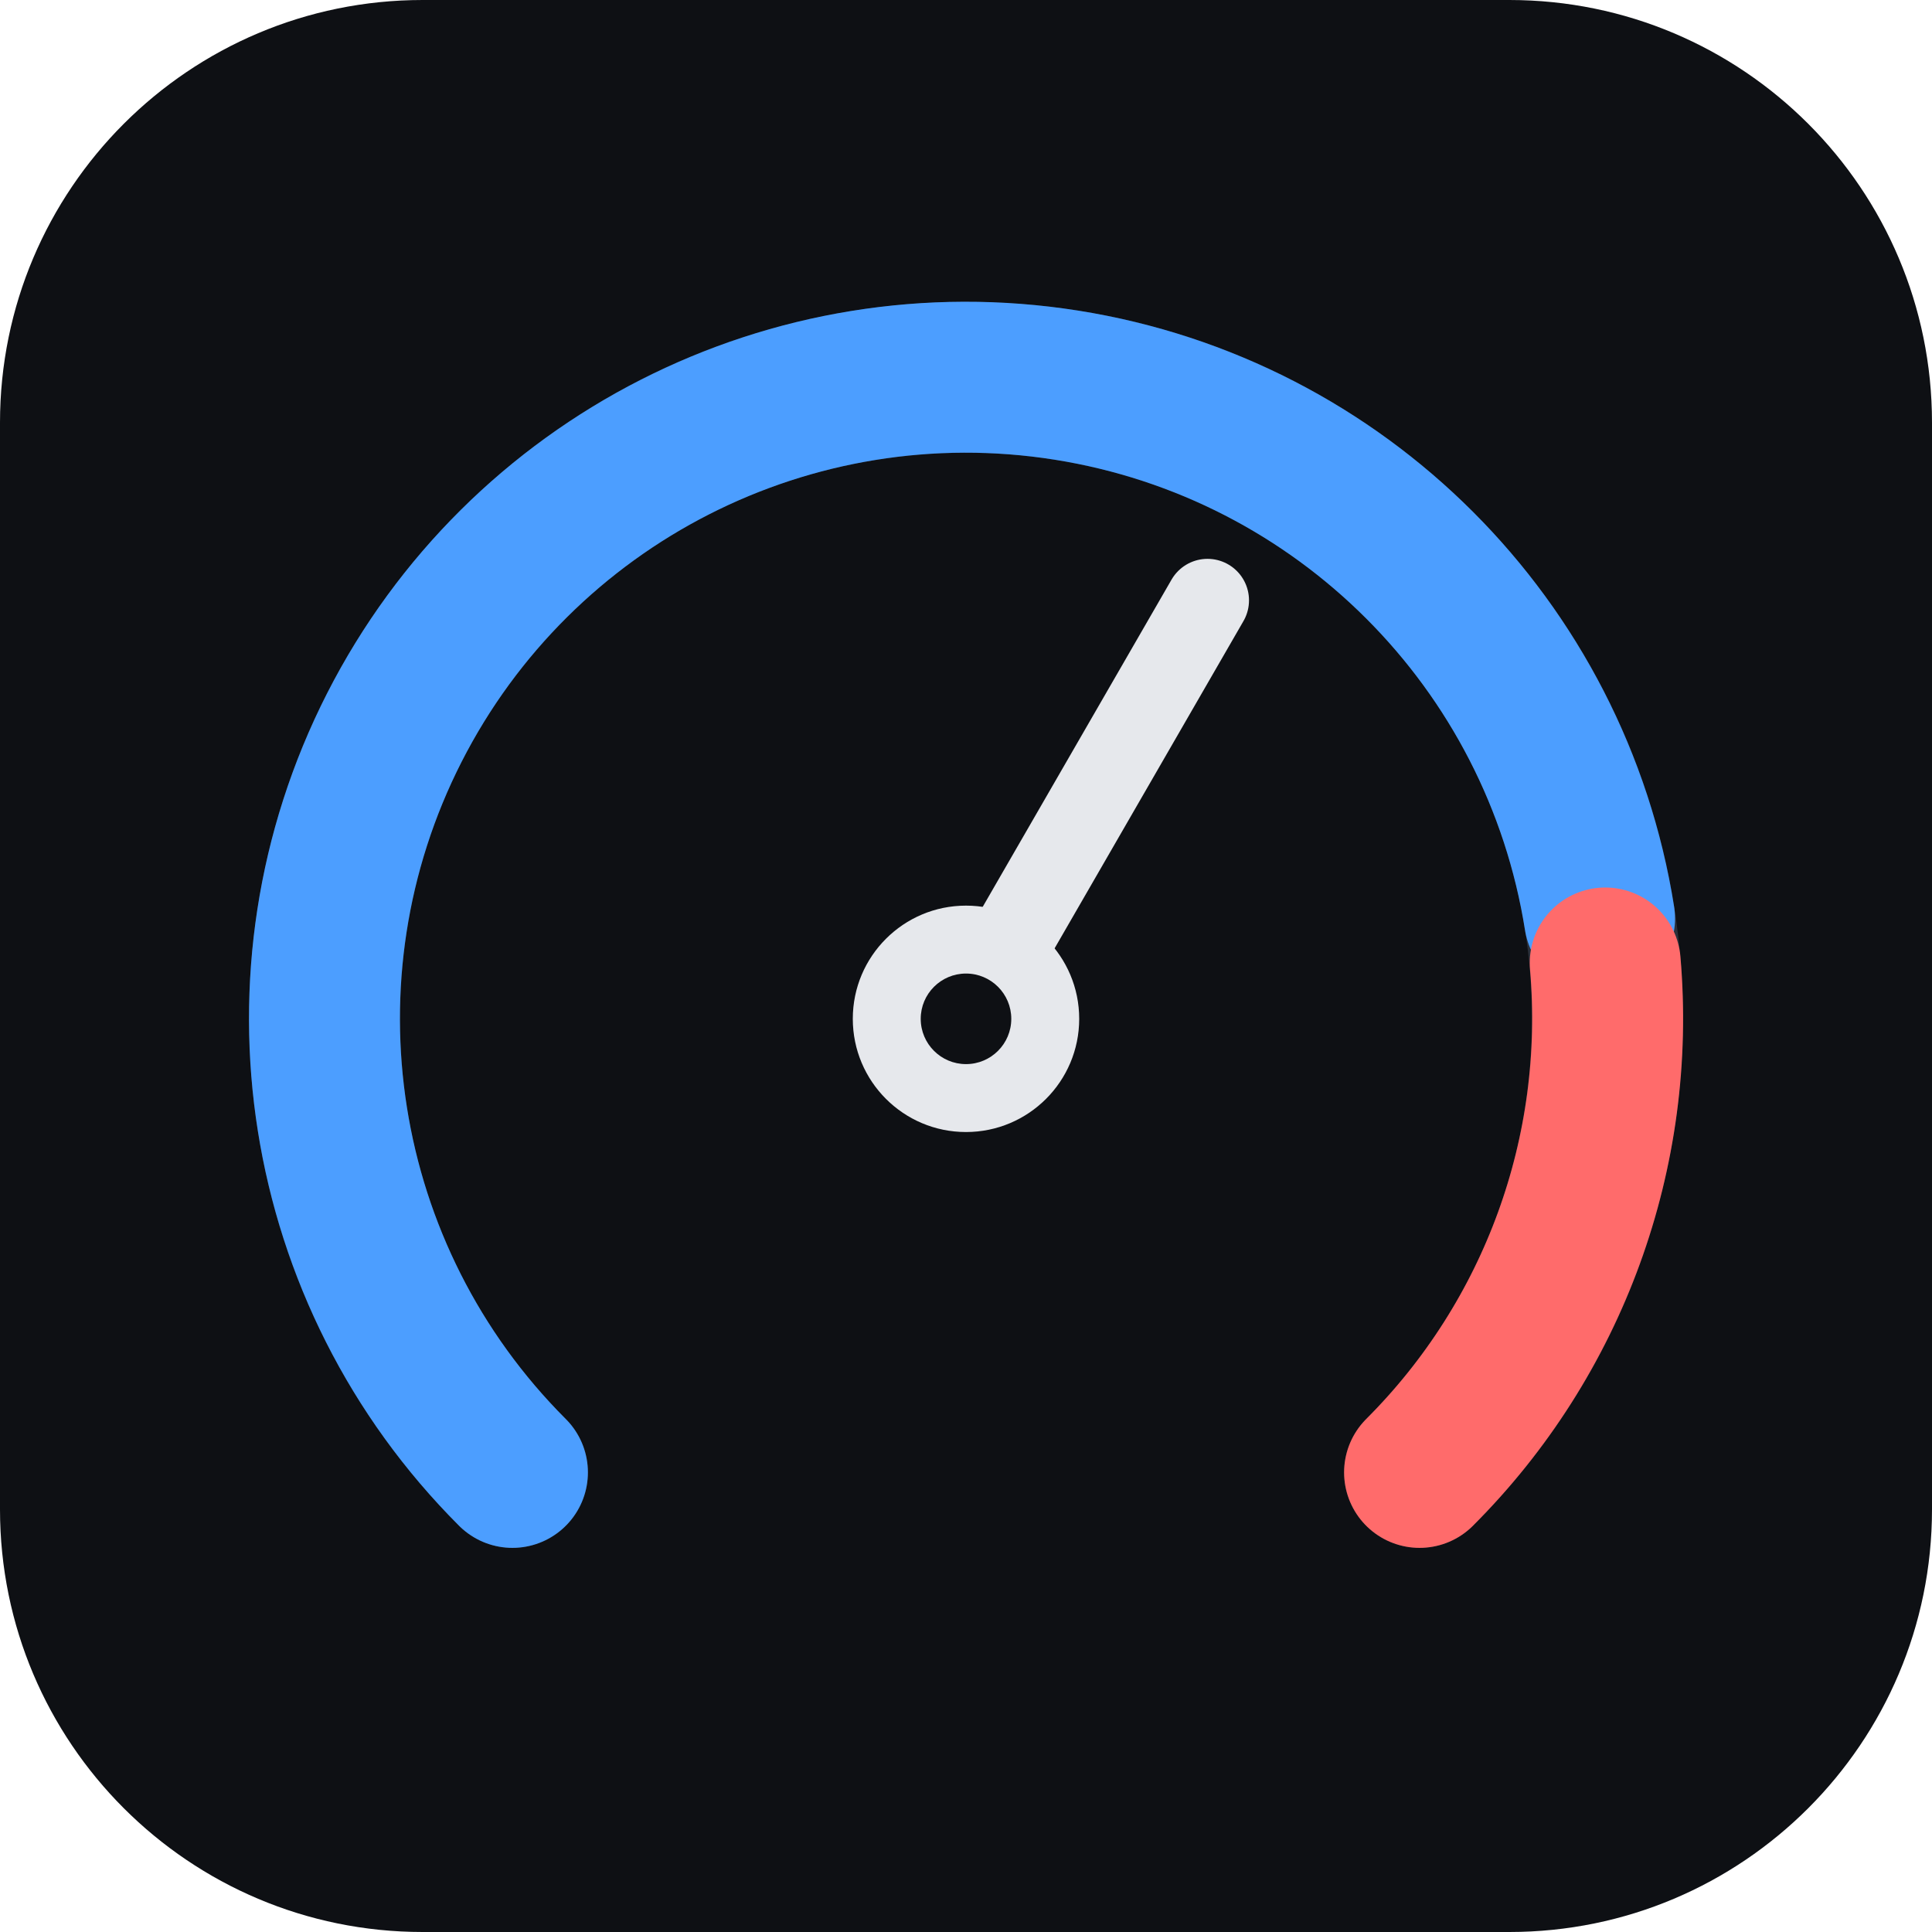
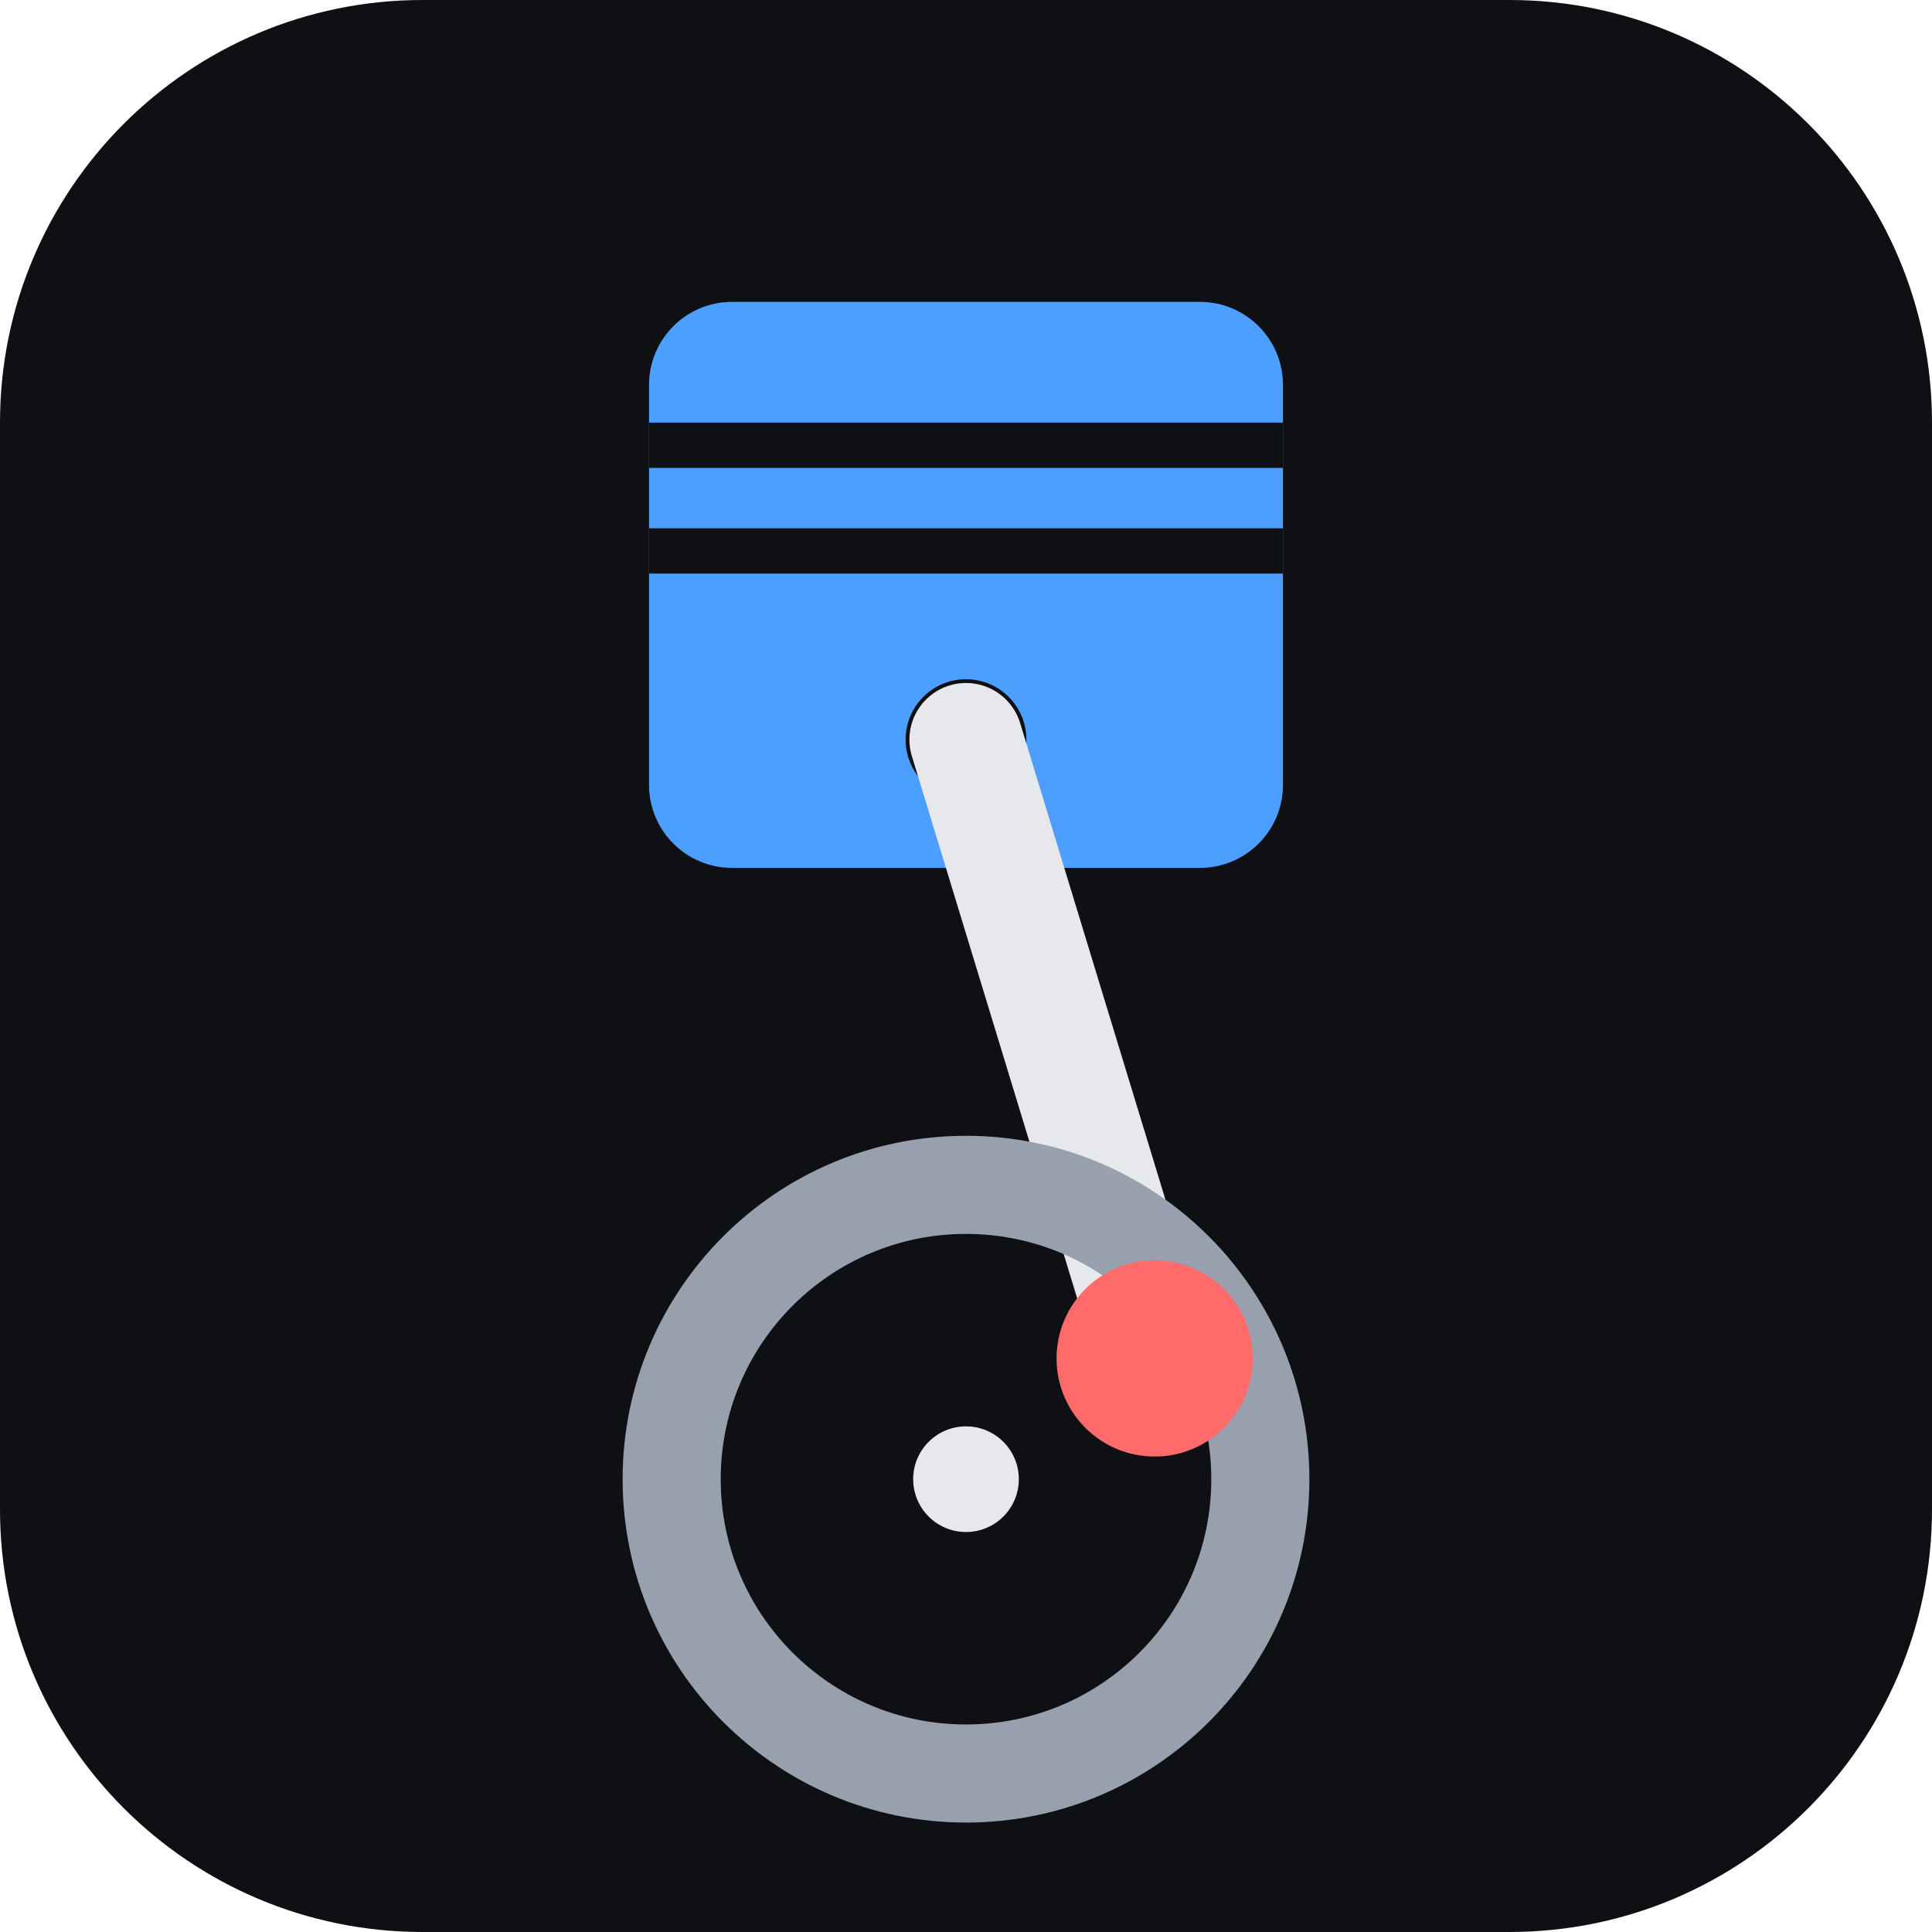
- <svg xmlns="http://www.w3.org/2000/svg" viewBox="0 0 512 512" role="img" aria-label="Rev-Bench, the default icon (draft A)">
+ <svg xmlns="http://www.w3.org/2000/svg" viewBox="0 0 512 512" role="img" aria-label="Rev-Bench, draft B: a piston and crank">
  <rect width="512" height="512" rx="112" fill="#0e1014" />
-   <path d="M135.8 390.2 A170 170 0 1 1 376.2 390.2" fill="none" stroke="#2b303b" stroke-width="40" stroke-linecap="round" />
-   <path d="M135.8 390.2 A170 170 0 1 1 423.9 243.4" fill="none" stroke="#4c9eff" stroke-width="40" stroke-linecap="round" />
-   <path d="M425.4 255.2 A170 170 0 0 1 376.2 390.2" fill="none" stroke="#ff6b6b" stroke-width="40" stroke-linecap="round" />
-   <path d="M256 270 L320.0 159.1" stroke="#e6e8ec" stroke-width="22" stroke-linecap="round" />
-   <circle cx="256" cy="270" r="30" fill="#e6e8ec" />
-   <circle cx="256" cy="270" r="12" fill="#0e1014" />
+   <rect x="172" y="80" width="168" height="150" rx="22" fill="#4c9eff" />
+   <rect x="172" y="112" width="168" height="12" fill="#0e1014" />
+   <rect x="172" y="140" width="168" height="12" fill="#0e1014" />
+   <circle cx="256" cy="196" r="16" fill="#0e1014" />
+   <path d="M256 196 L306 360" stroke="#e6e8ec" stroke-width="30" stroke-linecap="round" />
+   <circle cx="256" cy="392" r="78" fill="none" stroke="#98a0ae" stroke-width="26" />
+   <circle cx="306" cy="360" r="26" fill="#ff6b6b" />
+   <circle cx="256" cy="392" r="14" fill="#e6e8ec" />
</svg>
